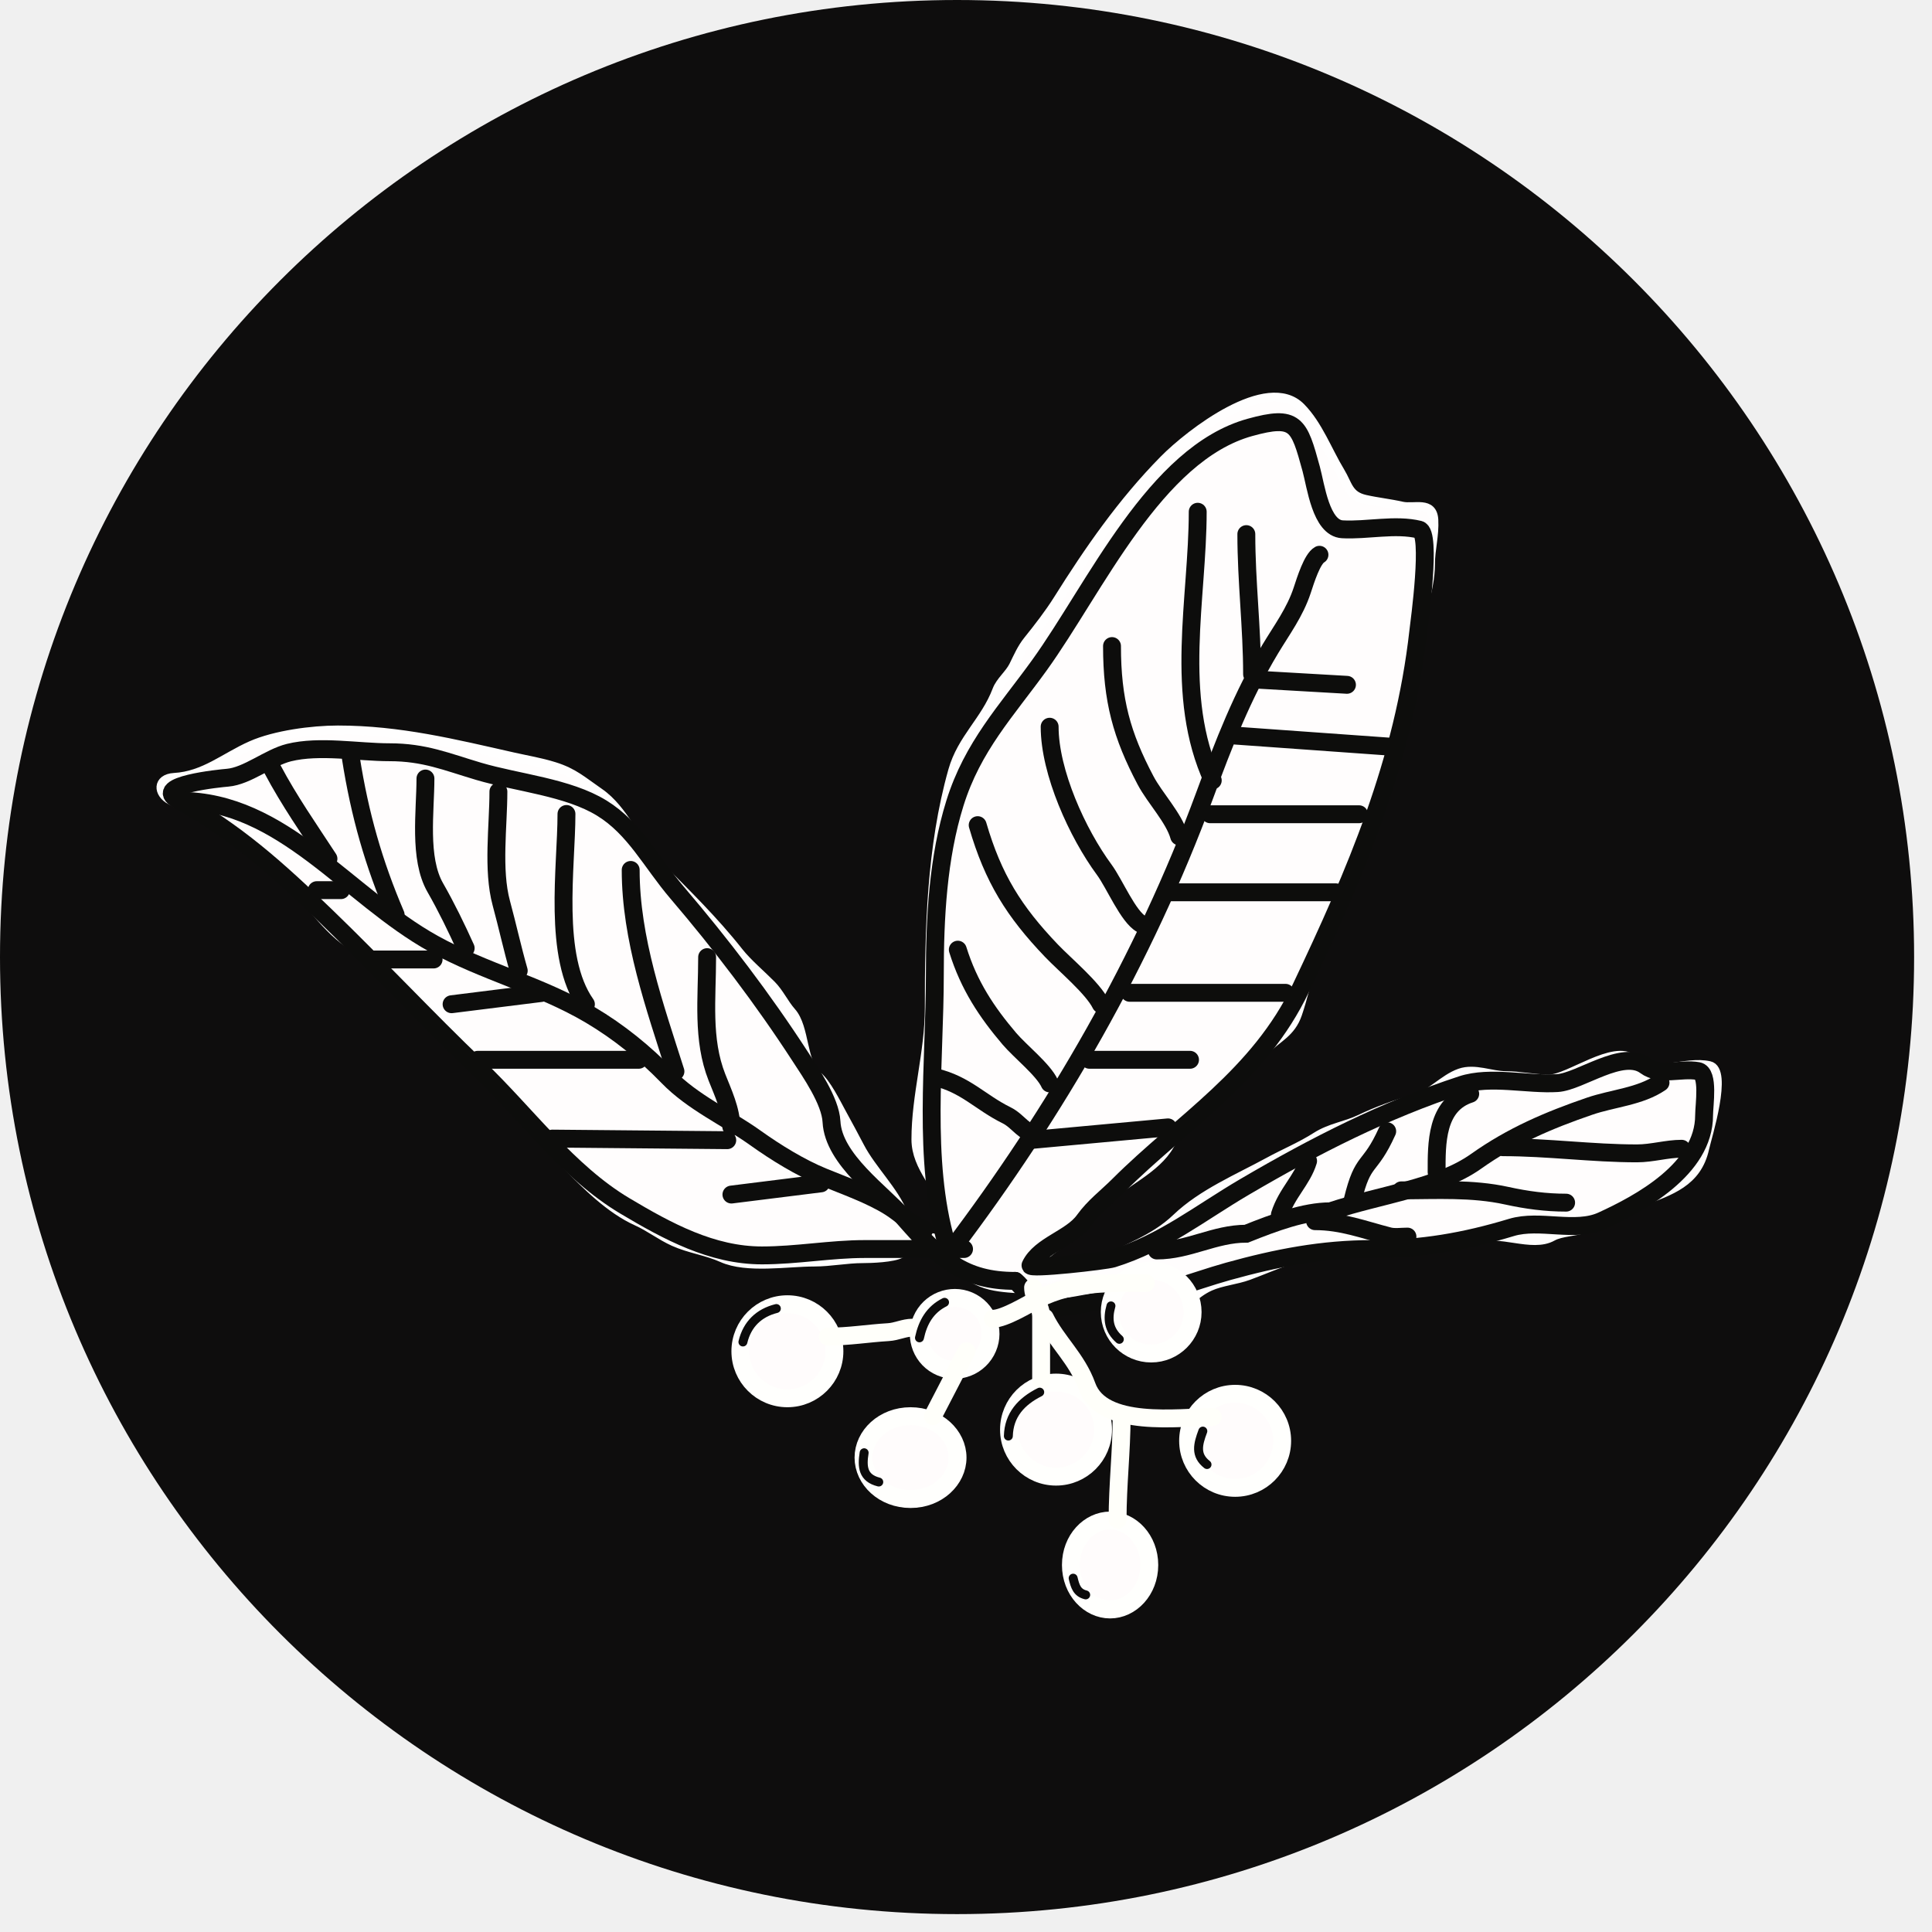
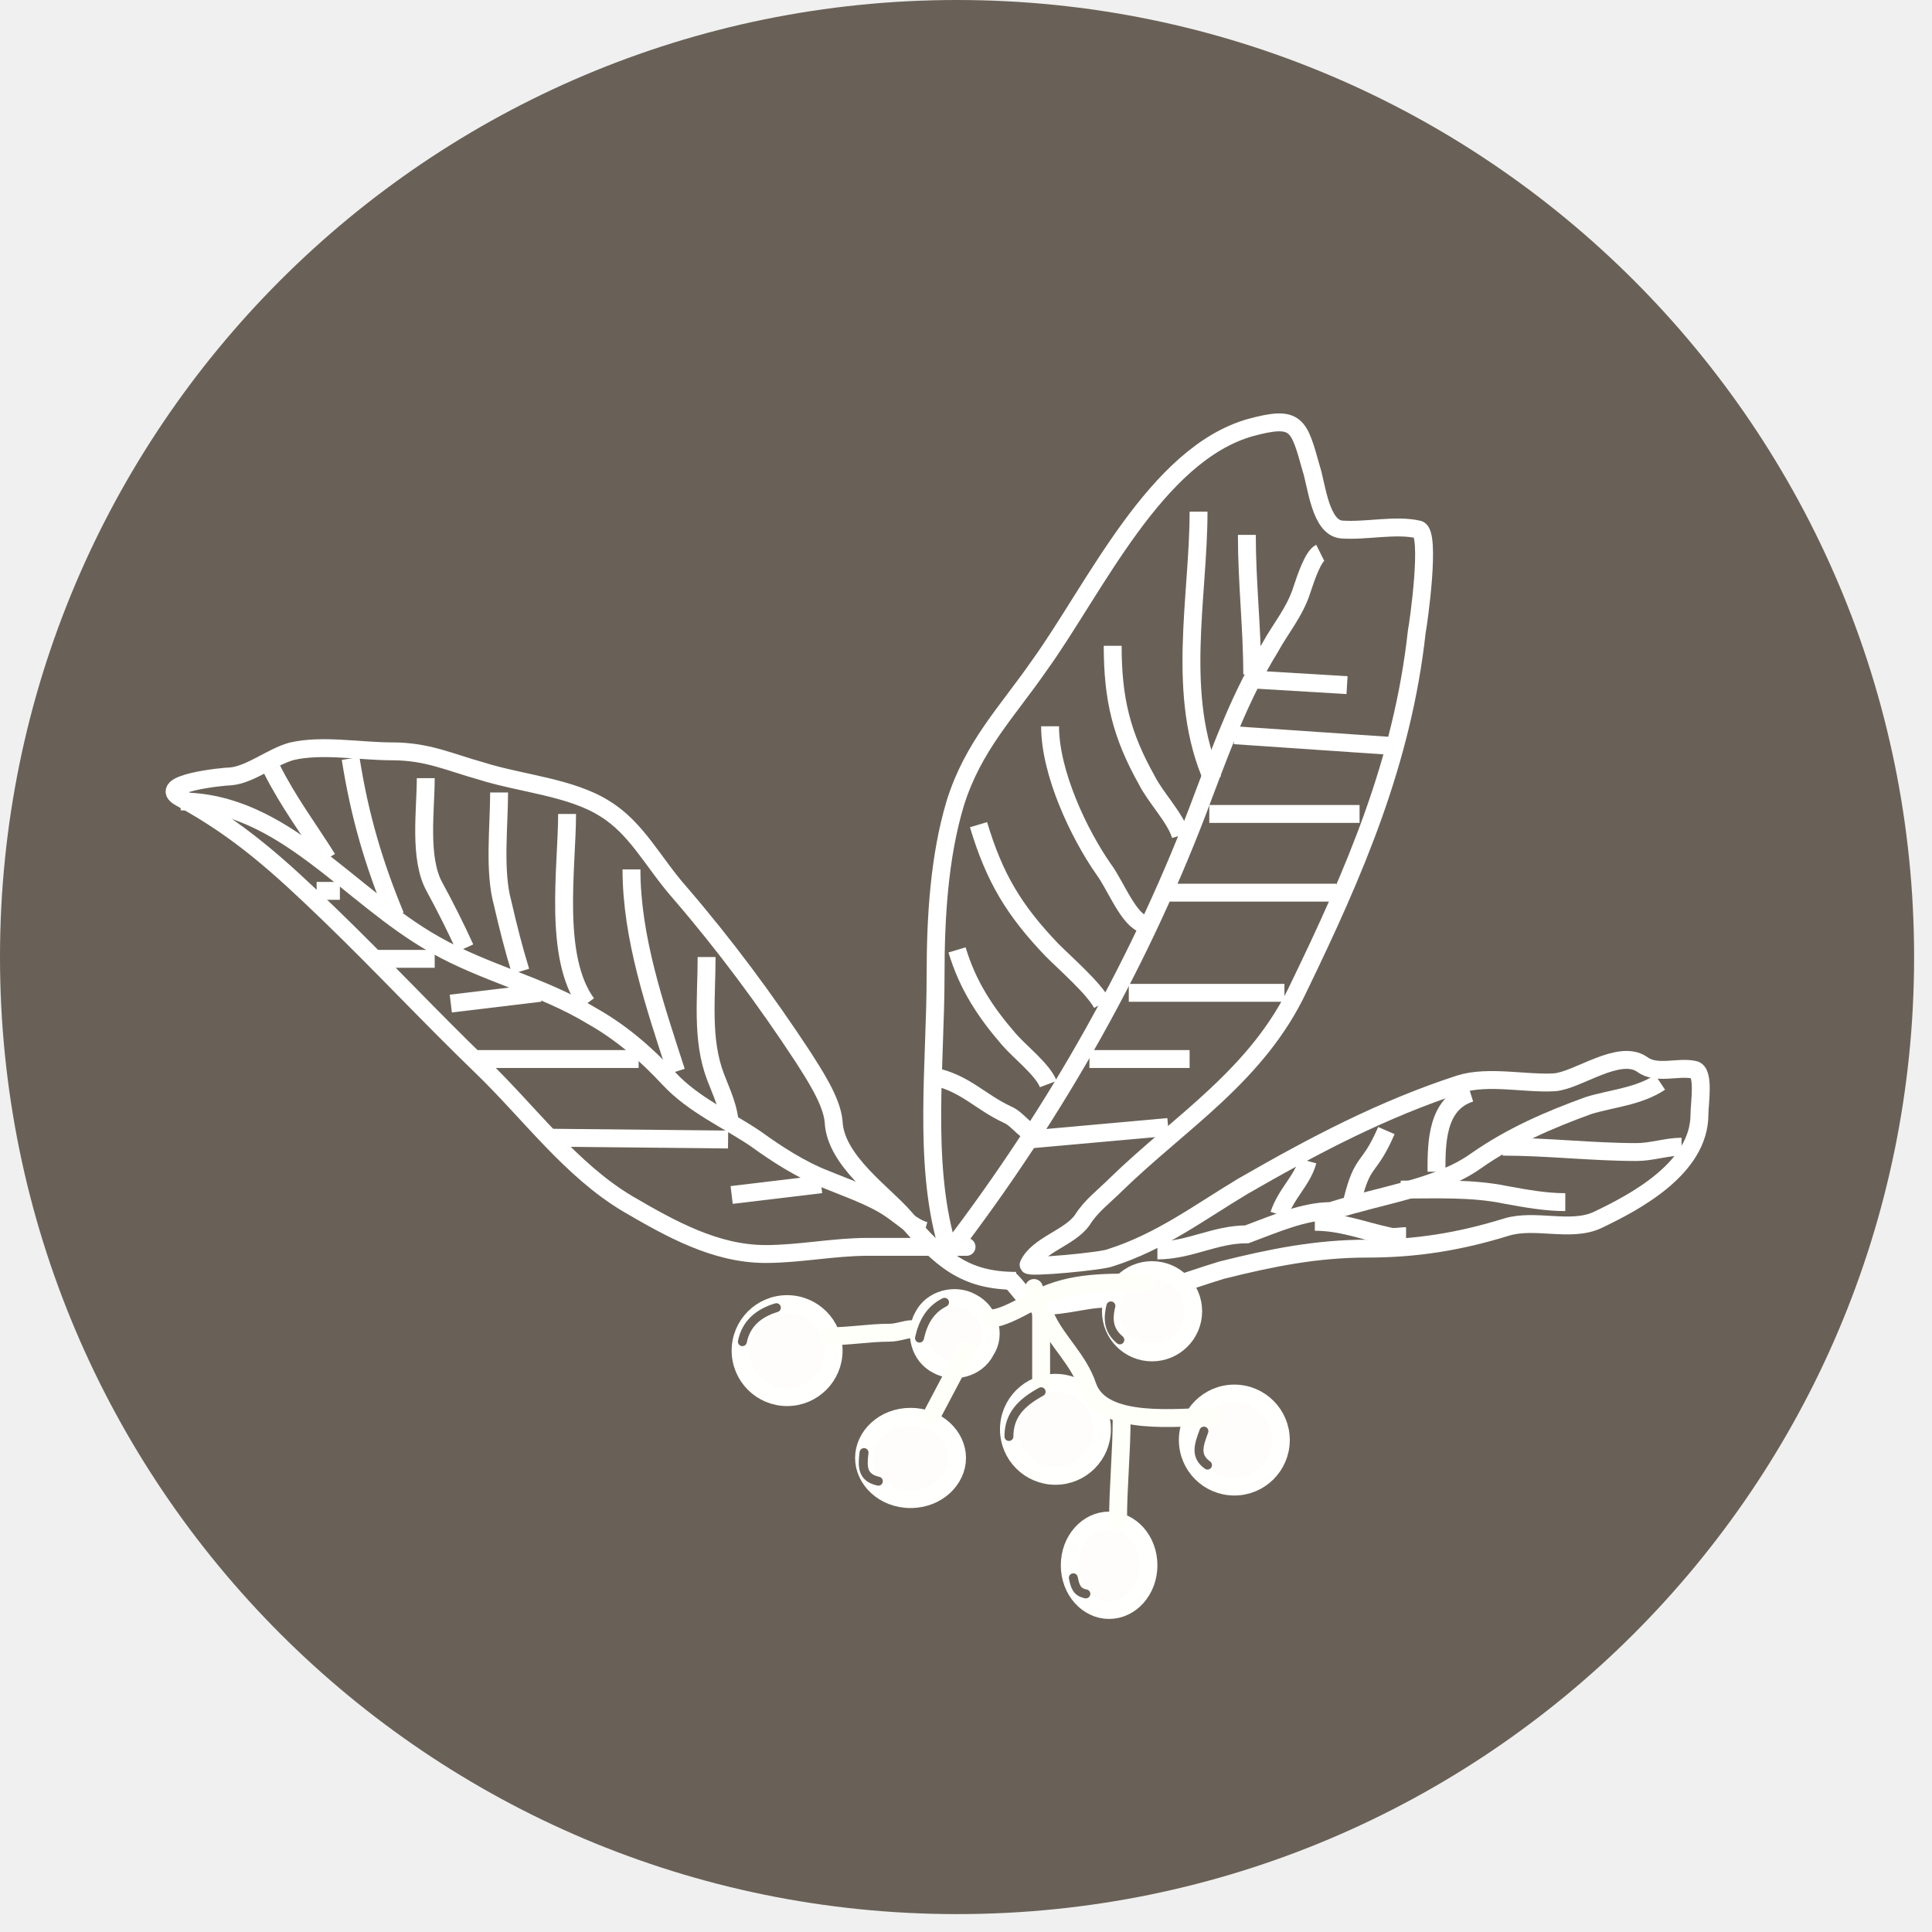
- <svg xmlns="http://www.w3.org/2000/svg" width="108" height="108" viewBox="0 0 108 108" fill="none">
-   <circle cx="53.5" cy="53.5" r="53.5" fill="#0E0D0D" />
-   <path d="M67.638 71.916C66.754 72.315 66.407 72.97 65.397 73.2C65.009 72.709 62.983 72.821 62.408 72.821C61.541 72.821 60.773 73.011 59.887 73.011C59.068 73.011 58.994 72.441 58.382 72.264C57.074 71.885 55.653 72.215 54.377 71.453C53.586 70.982 53.531 69.98 52.426 69.98C51.853 69.98 50.866 69.79 50.361 70.075C49.932 70.316 48.706 70.359 48.213 70.359C47.337 70.359 46.426 70.548 45.515 70.548C44.012 70.548 41.745 70.937 40.368 70.317C39.509 69.929 38.537 69.807 37.66 69.412C36.938 69.086 36.317 68.596 35.605 68.275C34.092 67.593 32.774 66.256 31.628 65.093L31.59 65.055C28.853 62.279 26.76 58.83 24.025 56.057C22.673 54.685 21.054 53.839 19.491 52.742C17.962 51.668 17.087 50.026 15.62 48.869C14.249 47.787 13.195 46.492 11.511 45.733C10.82 45.421 10.217 45.082 9.55 44.743C8.792 44.359 8.781 43.513 9.736 43.459C11.419 43.364 12.544 42.335 14.043 41.67C15.372 41.08 17.451 40.807 18.889 40.807C22.333 40.807 25.398 41.569 28.695 42.312C29.47 42.487 30.213 42.607 30.988 42.849C32.07 43.187 32.546 43.645 33.499 44.301C34.898 45.264 35.534 47.081 36.736 48.3C38.328 49.915 39.891 51.426 41.302 53.215C41.791 53.836 42.566 54.486 43.128 55.057C43.573 55.507 43.837 56.108 44.249 56.572C45.021 57.442 44.822 59.424 45.691 60.129C46.2 60.542 46.733 61.632 47.051 62.213C47.401 62.852 47.747 63.493 48.068 64.107C48.736 65.388 49.983 66.555 50.496 67.854C50.789 68.597 51.663 69.222 52.416 69.222C53.345 69.222 53.028 68.42 52.893 67.801C52.575 66.352 51.201 65.306 51.201 63.687C51.201 61.224 51.949 58.84 51.949 56.351C51.949 51.924 52.053 47.351 53.256 43.081C53.764 41.278 55.073 40.298 55.726 38.576C55.916 38.075 56.421 37.692 56.66 37.208C56.901 36.719 57.111 36.228 57.459 35.798C58.021 35.1 58.648 34.291 59.129 33.525C60.853 30.777 62.719 28.074 65.065 25.695C66.508 24.231 70.845 20.865 72.722 22.769C73.688 23.749 74.217 25.205 74.922 26.368C75.362 27.093 75.377 27.702 76.323 27.915C77.007 28.069 77.673 28.135 78.378 28.294C79.046 28.445 80.093 27.978 80.152 29.062C80.199 29.92 79.965 30.708 79.965 31.525C79.965 33.095 79.218 34.606 79.218 36.177C79.218 37.037 78.947 38.138 78.7 38.955C78.427 39.854 78.516 40.833 78.191 41.754C77.625 43.361 77.177 45.141 76.458 46.68C76.022 47.614 75.53 48.466 75.109 49.426C74.792 50.149 74.684 51.032 74.258 51.71C73.336 53.181 73.097 55.032 72.536 56.678C72.169 57.751 71.417 58.001 70.72 58.709L68.945 60.508C67.831 61.638 66.163 62.642 65.397 64.002C64.612 65.396 62.804 66.084 61.765 67.138C61.235 67.675 60.157 68.304 59.793 68.948C59.435 69.585 58.081 70.17 57.936 70.832C57.727 71.788 58.82 71.527 59.274 71.159C59.714 70.802 60.828 70.954 61.381 70.643C62.894 69.79 64.472 69.329 65.77 68.085C67.2 66.716 69.219 65.871 70.907 64.949C71.798 64.462 72.715 64.088 73.573 63.539C74.374 63.028 75.213 62.949 76.043 62.55C76.931 62.123 78.08 61.694 79.021 61.455C79.95 61.22 80.695 60.301 81.605 59.982C82.438 59.69 83.358 60.129 84.168 60.129C84.951 60.129 85.778 60.319 86.596 60.319C87.697 60.319 90.217 58.331 91.317 59.224C92.586 60.254 94.182 59.261 95.561 59.572C96.625 59.811 95.433 63.558 95.292 64.202C94.874 66.107 93.36 66.562 91.774 67.18C90.722 67.591 89.74 68.256 88.661 68.654C88.104 68.859 87.265 68.856 86.783 69.127C85.629 69.778 83.775 68.726 82.58 69.264C81.344 69.822 79.55 69.601 78.191 69.601C76.954 69.601 75.584 69.98 74.362 69.98C72.865 69.98 71.203 70.787 69.796 71.306C69.104 71.561 68.287 71.624 67.638 71.916Z" fill="#FFFDFD" stroke="#FFFEFE" stroke-width="0.5" stroke-linecap="round" />
-   <path d="M52.899 69.466C51.569 64.855 52.258 59.316 52.258 54.512C52.258 51.308 52.43 47.947 53.381 44.899C54.372 41.722 56.255 39.75 58.105 37.184C61.224 32.859 64.559 25.365 69.872 23.892C72.451 23.177 72.612 23.717 73.295 26.206C73.555 27.154 73.84 29.522 75.042 29.588C76.413 29.665 78 29.278 79.339 29.608C80.036 29.78 79.344 34.767 79.285 35.285C78.465 42.572 75.777 48.801 72.725 55.224C70.384 60.15 66.094 62.7 62.527 66.262C61.845 66.943 61.173 67.427 60.601 68.22C59.873 69.23 58.142 69.608 57.606 70.732C57.492 70.972 61.801 70.482 62.206 70.356C65.036 69.473 67.059 67.823 69.587 66.341C73.56 64.012 77.411 62.057 81.71 60.644C83.306 60.119 85.401 60.65 87.059 60.545C88.342 60.464 90.689 58.621 91.979 59.576C92.803 60.185 93.97 59.697 94.921 59.873C95.547 59.988 95.26 61.77 95.26 62.345C95.26 65.363 91.645 67.282 89.555 68.24C88.053 68.928 86.077 68.136 84.491 68.615C81.858 69.412 79.456 69.822 76.718 69.822C73.915 69.822 71.383 70.313 68.66 71.068C66.635 71.63 64.285 72.628 62.206 72.67C60.953 72.696 59.425 73.31 58.194 73.007C57.767 72.901 57.165 71.909 56.75 71.602" stroke="#0D0D0C" stroke-linecap="round" />
-   <path d="M56.751 71.603C53.876 71.603 52.535 70.385 50.511 68.062C49.299 66.671 46.588 64.829 46.481 62.701C46.423 61.541 45.295 59.926 44.734 59.062C42.635 55.827 40.319 52.792 37.853 49.903C36.398 48.199 35.49 46.313 33.645 45.176C31.742 44.003 28.941 43.763 26.763 43.119C24.952 42.583 23.731 42.051 21.771 42.051C20.021 42.051 17.863 41.649 16.155 42.07C15.034 42.347 13.83 43.383 12.714 43.475C12.322 43.507 8.463 43.886 9.933 44.701C13.185 46.505 15.466 48.548 18.241 51.229C21.116 54.005 23.836 56.929 26.728 59.695C29.424 62.274 31.748 65.514 34.929 67.409C37.324 68.836 39.799 70.178 42.595 70.178C44.534 70.178 46.434 69.822 48.336 69.822C50.071 69.822 55.277 69.822 53.542 69.822" stroke="#0D0D0C" stroke-linecap="round" />
-   <path d="M53.221 69.821C58.992 62.199 63.949 53.663 67.341 44.462C68.414 41.552 69.45 38.875 71.014 36.273C71.654 35.207 72.391 34.227 72.797 32.99C72.983 32.422 73.354 31.237 73.759 31.012" stroke="#0D0D0C" stroke-linecap="round" />
-   <path d="M69.671 29.857C69.671 32.523 69.992 35.079 69.992 37.691" stroke="#0D0D0C" stroke-linecap="round" />
-   <path d="M66.953 28.607C66.953 33.455 65.606 38.891 67.794 43.625" stroke="#0D0D0C" stroke-linecap="round" />
-   <path d="M62.162 36.115C62.162 39.134 62.707 41.113 64.04 43.629C64.564 44.62 65.634 45.724 65.917 46.753" stroke="#0D0D0C" stroke-linecap="round" />
-   <path d="M58.676 40.624C58.676 43.174 60.234 46.594 61.725 48.615C62.313 49.413 63.059 51.244 63.811 51.661" stroke="#0D0D0C" stroke-linecap="round" />
-   <path d="M54.653 46.126C55.518 49.097 56.682 50.954 58.775 53.143C59.548 53.951 61.081 55.221 61.536 56.138" stroke="#0D0D0C" stroke-linecap="round" />
-   <path d="M53.542 53.087C54.167 55.087 55.151 56.569 56.43 58.072C57.029 58.775 58.334 59.805 58.676 60.564" stroke="#0D0D0C" stroke-linecap="round" />
-   <path d="M52.258 60.21C53.993 60.622 54.787 61.615 56.27 62.346C56.945 62.679 57.272 63.414 58.035 63.414" stroke="#0D0D0C" stroke-linecap="round" />
-   <path d="M55.121 75.53C54.584 76.506 53.363 76.861 52.395 76.329C51.428 75.796 51.074 74.575 51.611 73.599C52.148 72.623 53.368 72.268 54.336 72.801C55.303 73.333 55.657 74.554 55.121 75.53Z" fill="#FFFCFC" stroke="#FFFFFD" />
-   <circle cx="59.033" cy="79.916" r="2.629" fill="#FFFCFC" stroke="#FFFFFD" />
-   <circle cx="64.352" cy="73.346" r="2.316" fill="#FFFCFC" stroke="#FFFFFD" />
-   <circle cx="69.045" cy="80.543" r="2.629" fill="#FFFCFC" stroke="#FFFFFD" />
-   <path d="M64.246 87.485C64.246 88.908 63.217 89.971 62.055 89.971C60.892 89.971 59.864 88.908 59.864 87.485C59.864 86.062 60.892 84.999 62.055 84.999C63.217 84.999 64.246 86.062 64.246 87.485Z" fill="#FFFCFC" stroke="#FFFFFD" />
-   <circle cx="44.016" cy="75.536" r="2.629" fill="#FFFCFC" stroke="#FFFFFD" />
-   <path d="M53.528 81.481C53.528 82.712 52.402 83.797 50.9 83.797C49.397 83.797 48.271 82.712 48.271 81.481C48.271 80.25 49.397 79.165 50.9 79.165C52.402 79.165 53.528 80.25 53.528 81.481Z" fill="#FFFCFC" stroke="#FFFFFD" />
-   <path d="M64.049 71.724C62.009 71.724 59.975 71.639 58.075 72.597C57.468 72.903 56.156 73.72 55.501 73.72" stroke="#FFFFFA" stroke-linecap="round" />
-   <path d="M67.794 79.212C65.914 79.212 61.607 79.856 60.755 77.479C60.207 75.953 59.076 75.014 58.408 73.66" stroke="#FFFFFA" stroke-linecap="round" />
-   <path d="M62.474 84.95C62.474 83.001 62.699 81.108 62.699 79.21" stroke="#FFFFFA" stroke-linecap="round" />
-   <path d="M58.2 77.214C58.2 76.012 58.2 74.81 58.2 73.609C58.2 72.991 57.75 72.554 57.75 71.973" stroke="#FFFFFA" stroke-linecap="round" />
-   <path d="M54.027 75.537L52.15 79.161" stroke="#FFFFFA" stroke-linecap="round" />
-   <path d="M46.278 74.718C47.439 74.718 48.535 74.534 49.652 74.468C50.133 74.44 50.535 74.219 51.002 74.219" stroke="#FFFFFA" stroke-linecap="round" />
-   <path d="M10.061 44.768C15.802 44.768 19.427 50.088 24.233 52.754C27.056 54.321 30.188 55.074 32.993 56.733C34.579 57.672 36.016 58.832 37.33 60.186C38.739 61.638 40.611 62.457 42.228 63.611C43.377 64.43 44.724 65.262 46.003 65.787C47.205 66.282 48.665 66.79 49.752 67.479C50.365 67.868 50.975 68.468 51.676 68.727" stroke="#0D0D0C" stroke-linecap="round" />
-   <path d="M64.666 69.903C66.454 69.903 67.884 68.965 69.672 68.965C71.236 68.339 72.916 67.713 74.365 67.713C77.18 66.775 80.402 66.418 82.514 64.919C84.516 63.498 86.574 62.621 88.861 61.837C90.152 61.393 91.684 61.3 92.824 60.518" stroke="#0D0D0C" stroke-linecap="round" />
-   <path d="M15.232 42.998C16.158 44.749 17.288 46.362 18.361 48.004" stroke="#0D0D0C" stroke-linecap="round" />
-   <path d="M19.613 42.373C20.114 45.558 20.895 48.285 22.116 51.133" stroke="#0D0D0C" stroke-linecap="round" />
-   <path d="M23.783 43.52C23.783 45.336 23.391 47.978 24.333 49.62C24.95 50.697 25.528 51.885 26.032 53.004" stroke="#0D0D0C" stroke-linecap="round" />
-   <path d="M27.861 44.251C27.861 46.181 27.517 48.615 28.023 50.485C28.366 51.751 28.644 53.027 28.998 54.263" stroke="#0D0D0C" stroke-linecap="round" />
-   <path d="M31.666 45.502C31.666 48.459 30.877 53.48 32.753 56.139" stroke="#0D0D0C" stroke-linecap="round" />
-   <path d="M35.256 48.63C35.256 52.479 36.604 56.269 37.758 59.893" stroke="#0D0D0C" stroke-linecap="round" />
-   <path d="M39.529 53.504C39.529 55.808 39.237 58.094 40.079 60.229C40.41 61.069 40.879 62.058 40.879 62.988" stroke="#0D0D0C" stroke-linecap="round" />
-   <path d="M17.709 49.76H19.059" stroke="#0D0D0C" stroke-linecap="round" />
-   <path d="M20.864 53.636H24.238" stroke="#0D0D0C" stroke-linecap="round" />
-   <path d="M25.244 56.137L30.25 55.511" stroke="#0D0D0C" stroke-linecap="round" />
-   <path d="M26.707 59.243H35.705" stroke="#0D0D0C" stroke-linecap="round" />
-   <path d="M30.876 63.648L40.654 63.737" stroke="#0D0D0C" stroke-linecap="round" />
-   <path d="M40.887 66.776L45.893 66.151" stroke="#0D0D0C" stroke-linecap="round" />
-   <path d="M70.297 37.994L75.296 38.282" stroke="#0D0D0C" stroke-linecap="round" />
-   <path d="M69.045 41.12L77.805 41.746" stroke="#0D0D0C" stroke-linecap="round" />
-   <path d="M67.648 45.517H75.971" stroke="#0D0D0C" stroke-linecap="round" />
-   <path d="M65.29 49.881C67.89 49.881 70.49 49.881 73.09 49.881C73.704 49.881 74.171 49.881 74.677 49.881" stroke="#0D0D0C" stroke-linecap="round" />
-   <path d="M63.149 55.499H71.861" stroke="#0D0D0C" stroke-linecap="round" />
-   <path d="M60.899 59.243H66.523" stroke="#0D0D0C" stroke-linecap="round" />
-   <path d="M57.525 63.736L65.291 63.021" stroke="#0D0D0C" stroke-linecap="round" />
-   <path d="M71.548 67.895C71.918 66.714 72.804 65.96 73.123 64.9" stroke="#0D0D0C" stroke-linecap="round" />
-   <path d="M75.615 67.09C76.207 64.645 76.544 65.461 77.546 63.238" stroke="#0D0D0C" stroke-linecap="round" />
-   <path d="M80.308 65.524C80.308 63.944 80.264 61.759 82.186 61.144" stroke="#0D0D0C" stroke-linecap="round" />
-   <path d="M84.016 64.13C86.523 64.13 89.006 64.474 91.507 64.474C92.353 64.474 93.176 64.216 94.004 64.216" stroke="#0D0D0C" stroke-linecap="round" />
-   <path d="M78.334 66.541C80.316 66.541 82.288 66.415 84.232 66.842C85.344 67.086 86.412 67.229 87.547 67.229" stroke="#0D0D0C" stroke-linecap="round" />
-   <path d="M73.512 68.265C75.011 68.265 76.231 68.743 77.645 69.106C77.957 69.187 78.354 69.126 78.678 69.126" stroke="#0D0D0C" stroke-linecap="round" />
-   <path d="M41.53 75.018C41.769 74.015 42.433 73.39 43.399 73.148" stroke="#0C0B0B" stroke-width="0.5" stroke-linecap="round" />
-   <path d="M51.399 74.786C51.586 73.914 51.987 73.207 52.801 72.8" stroke="#0C0B0B" stroke-width="0.5" stroke-linecap="round" />
-   <path d="M62.571 74.869C61.975 74.346 61.896 73.725 62.103 73" stroke="#0C0B0B" stroke-width="0.5" stroke-linecap="round" />
-   <path d="M67.473 81.869C66.804 81.347 66.96 80.743 67.239 80" stroke="#0C0B0B" stroke-width="0.5" stroke-linecap="round" />
-   <path d="M56.368 80.276C56.398 79.096 57.094 78.336 58.121 77.822" stroke="#0C0B0B" stroke-width="0.5" stroke-linecap="round" />
-   <path d="M48.306 81.21C48.179 82.004 48.235 82.623 49.124 82.846" stroke="#0C0B0B" stroke-width="0.5" stroke-linecap="round" />
-   <path d="M59.99 88.221C60.101 88.685 60.206 89.034 60.691 89.155" stroke="#0C0B0B" stroke-width="0.5" stroke-linecap="round" />
+ <svg xmlns="http://www.w3.org/2000/svg" version="1.1" id="Layer_1" x="0px" y="0px" viewBox="0 0 108 108" style="enable-background:new 0 0 108 108;" xml:space="preserve">
+   <style type="text/css">
+ 	.st0{fill:#696157;}
+ 	.st1{fill:#696157;stroke:#696157;stroke-width:0.5;stroke-linecap:round;}
+ 	.st2{fill:none;stroke:#FFFFFF;stroke-miterlimit:10;}
+ 	.st3{fill:#FFFCFC;stroke:#FFFFFD;}
+ 	.st4{fill:none;stroke:#FFFFFA;stroke-linecap:round;}
+ 	.st5{fill:none;stroke:#696157;stroke-width:0.5;stroke-linecap:round;}
+ </style>
+   <circle class="st0" cx="53.5" cy="53.5" r="53.5" />
+   <path class="st1" d="M67.6,71.9c-0.9,0.4-1.2,1.1-2.2,1.3c-0.4-0.5-2.4-0.4-3-0.4c-0.9,0-1.6,0.2-2.5,0.2c-0.8,0-0.9-0.6-1.5-0.7  c-1.3-0.4-2.7,0-4-0.8c-0.8-0.5-0.8-1.5-2-1.5c-0.6,0-1.6-0.2-2.1,0.1c-0.4,0.2-1.7,0.3-2.1,0.3c-0.9,0-1.8,0.2-2.7,0.2  c-1.5,0-3.8,0.4-5.1-0.2c-0.9-0.4-1.8-0.5-2.7-0.9c-0.7-0.3-1.3-0.8-2.1-1.1c-1.5-0.7-2.8-2-4-3.2l0,0c-2.7-2.8-4.8-6.2-7.6-9  c-1.4-1.4-3-2.2-4.5-3.3c-1.5-1.1-2.4-2.7-3.9-3.9c-1.4-1.1-2.4-2.4-4.1-3.1c-0.7-0.3-1.3-0.7-2-1c-0.8-0.4-0.8-1.2,0.2-1.3  c1.7-0.1,2.8-1.1,4.3-1.8c1.3-0.6,3.4-0.9,4.8-0.9c3.4,0,6.5,0.8,9.8,1.5c0.8,0.2,1.5,0.3,2.3,0.5c1.1,0.3,1.6,0.8,2.5,1.5  c1.4,1,2,2.8,3.2,4c1.6,1.6,3.2,3.1,4.6,4.9c0.5,0.6,1.3,1.3,1.8,1.8c0.4,0.5,0.7,1.1,1.1,1.5c0.8,0.9,0.6,2.9,1.4,3.6  c0.5,0.4,1,1.5,1.4,2.1c0.3,0.6,0.7,1.3,1,1.9c0.7,1.3,1.9,2.4,2.4,3.7c0.3,0.7,1.2,1.4,1.9,1.4c0.9,0,0.6-0.8,0.5-1.4  c-0.3-1.4-1.7-2.5-1.7-4.1c0-2.5,0.7-4.8,0.7-7.3c0-4.4,0.1-9,1.3-13.3c0.5-1.8,1.8-2.8,2.5-4.5c0.2-0.5,0.7-0.9,0.9-1.4  c0.2-0.5,0.5-1,0.8-1.4c0.6-0.7,1.2-1.5,1.7-2.3c1.7-2.7,3.6-5.5,5.9-7.8c1.4-1.5,5.8-4.8,7.7-2.9c1,1,1.5,2.4,2.2,3.6  c0.4,0.7,0.5,1.3,1.4,1.5c0.7,0.2,1.4,0.2,2.1,0.4c0.7,0.2,1.7-0.3,1.8,0.8c0,0.9-0.2,1.6-0.2,2.5c0,1.6-0.7,3.1-0.7,4.7  c0,0.9-0.3,2-0.5,2.8c-0.3,0.9-0.2,1.9-0.5,2.8c-0.6,1.6-1,3.4-1.7,4.9c-0.4,0.9-0.9,1.8-1.3,2.7c-0.3,0.7-0.4,1.6-0.9,2.3  c-0.9,1.5-1.2,3.3-1.7,5c-0.4,1.1-1.1,1.3-1.8,2l-1.8,1.8c-1.1,1.1-2.8,2.1-3.5,3.5c-0.8,1.4-2.6,2.1-3.6,3.1  c-0.5,0.5-1.6,1.2-2,1.8c-0.4,0.6-1.7,1.2-1.9,1.9c-0.2,1,0.9,0.7,1.3,0.3c0.4-0.4,1.6-0.2,2.1-0.5c1.5-0.9,3.1-1.3,4.4-2.6  c1.4-1.4,3.4-2.2,5.1-3.1c0.9-0.5,1.8-0.9,2.7-1.4c0.8-0.5,1.6-0.6,2.5-1c0.9-0.4,2-0.9,3-1.1c0.9-0.2,1.7-1.2,2.6-1.5  c0.8-0.3,1.8,0.1,2.6,0.1c0.8,0,1.6,0.2,2.4,0.2c1.1,0,3.6-2,4.7-1.1c1.3,1,2.9,0,4.2,0.3c1.1,0.2-0.1,4-0.3,4.6  c-0.4,1.9-1.9,2.4-3.5,3c-1.1,0.4-2,1.1-3.1,1.5c-0.6,0.2-1.4,0.2-1.9,0.5c-1.2,0.7-3-0.4-4.2,0.1c-1.2,0.6-3,0.3-4.4,0.3  c-1.2,0-2.6,0.4-3.8,0.4c-1.5,0-3.2,0.8-4.6,1.3C69.1,71.6,68.3,71.6,67.6,71.9z" />
+   <path class="st2" d="M52.9,69.5c-1.3-4.6-0.6-10.1-0.6-15c0-3.2,0.2-6.6,1.1-9.6c1-3.2,2.9-5.1,4.7-7.7c3.1-4.3,6.5-11.8,11.8-13.3  c2.6-0.7,2.7-0.2,3.4,2.3c0.3,0.9,0.5,3.3,1.7,3.4c1.4,0.1,3-0.3,4.3,0c0.7,0.2,0,5.2-0.1,5.7c-0.8,7.3-3.5,13.5-6.6,19.9  c-2.3,4.9-6.6,7.5-10.2,11c-0.7,0.7-1.4,1.2-1.9,2c-0.7,1-2.5,1.4-3,2.5c-0.1,0.2,4.2-0.2,4.6-0.4c2.8-0.9,4.9-2.5,7.4-4  c4-2.3,7.8-4.3,12.1-5.7c1.6-0.5,3.7,0,5.3-0.1c1.3-0.1,3.6-1.9,4.9-1c0.8,0.6,2,0.1,2.9,0.3c0.6,0.1,0.3,1.9,0.3,2.5  c0,3-3.6,4.9-5.7,5.9c-1.5,0.7-3.5-0.1-5.1,0.4c-2.6,0.8-5,1.2-7.8,1.2c-2.8,0-5.3,0.5-8.1,1.2c-2,0.6-4.4,1.6-6.5,1.6  c-1.3,0-2.8,0.6-4,0.3c-0.4-0.1-1-1.1-1.4-1.4" />
+   <path class="st2" d="M56.8,71.6c-2.9,0-4.2-1.2-6.2-3.5c-1.2-1.4-3.9-3.2-4-5.4c-0.1-1.2-1.2-2.8-1.7-3.6c-2.1-3.2-4.4-6.3-6.9-9.2  c-1.5-1.7-2.4-3.6-4.2-4.7c-1.9-1.2-4.7-1.4-6.9-2.1c-1.8-0.5-3-1.1-5-1.1c-1.8,0-3.9-0.4-5.6,0c-1.1,0.3-2.3,1.3-3.4,1.4  c-0.4,0-4.3,0.4-2.8,1.2c3.3,1.8,5.5,3.8,8.3,6.5c2.9,2.8,5.6,5.7,8.5,8.5c2.7,2.6,5,5.8,8.2,7.7c2.4,1.4,4.9,2.8,7.7,2.8  c1.9,0,3.8-0.4,5.7-0.4c1.7,0,6.9,0,5.2,0" />
+   <path class="st2" d="M53.2,69.8c5.8-7.6,10.7-16.2,14.1-25.4c1.1-2.9,2.1-5.6,3.7-8.2c0.6-1.1,1.4-2,1.8-3.3c0.2-0.6,0.6-1.8,1-2" />
+   <path class="st2" d="M69.7,29.9c0,2.7,0.3,5.2,0.3,7.8" />
+   <path class="st2" d="M67,28.6c0,4.8-1.3,10.3,0.8,15" />
+   <path class="st2" d="M62.2,36.1c0,3,0.5,5,1.9,7.5c0.5,1,1.6,2.1,1.9,3.1" />
+   <path class="st2" d="M58.7,40.6c0,2.6,1.6,6,3,8c0.6,0.8,1.3,2.6,2.1,3" />
+   <path class="st2" d="M54.7,46.1c0.9,3,2,4.8,4.1,7c0.8,0.8,2.3,2.1,2.8,3" />
+   <path class="st2" d="M53.5,53.1c0.6,2,1.6,3.5,2.9,5c0.6,0.7,1.9,1.7,2.2,2.5" />
+   <path class="st2" d="M52.3,60.2c1.7,0.4,2.5,1.4,4,2.1c0.7,0.3,1,1.1,1.8,1.1" />
+   <path class="st3" d="M55.1,75.5c-0.5,1-1.8,1.3-2.7,0.8c-1-0.5-1.3-1.8-0.8-2.7c0.5-1,1.8-1.3,2.7-0.8  C55.3,73.3,55.7,74.6,55.1,75.5z" />
+   <circle class="st3" cx="59" cy="79.9" r="2.6" />
+   <circle class="st3" cx="64.4" cy="73.3" r="2.3" />
+   <circle class="st3" cx="69" cy="80.5" r="2.6" />
+   <path class="st3" d="M64.2,87.5c0,1.4-1,2.5-2.2,2.5c-1.2,0-2.2-1.1-2.2-2.5c0-1.4,1-2.5,2.2-2.5C63.2,85,64.2,86.1,64.2,87.5z" />
+   <circle class="st3" cx="44" cy="75.5" r="2.6" />
+   <path class="st3" d="M53.5,81.5c0,1.2-1.1,2.3-2.6,2.3c-1.5,0-2.6-1.1-2.6-2.3c0-1.2,1.1-2.3,2.6-2.3C52.4,79.2,53.5,80.3,53.5,81.5  z" />
+   <path class="st4" d="M64,71.7c-2,0-4.1-0.1-6,0.9c-0.6,0.3-1.9,1.1-2.6,1.1" />
+   <path class="st4" d="M67.8,79.2c-1.9,0-6.2,0.6-7-1.7c-0.5-1.5-1.7-2.5-2.3-3.8" />
+   <path class="st4" d="M62.5,85c0-1.9,0.2-3.8,0.2-5.7" />
+   <path class="st4" d="M58.2,77.2c0-1.2,0-2.4,0-3.6c0-0.6-0.4-1.1-0.4-1.6" />
+   <path class="st4" d="M54,75.5l-1.9,3.6" />
+   <path class="st4" d="M46.3,74.7c1.2,0,2.3-0.2,3.4-0.2c0.5,0,0.9-0.2,1.3-0.2" />
+   <path class="st2" d="M10.1,44.8c5.7,0,9.4,5.3,14.2,8c2.8,1.6,6,2.3,8.8,4c1.6,0.9,3,2.1,4.3,3.5c1.4,1.5,3.3,2.3,4.9,3.4  c1.1,0.8,2.5,1.7,3.8,2.2c1.2,0.5,2.7,1,3.7,1.7c0.6,0.4,1.2,1,1.9,1.2" />
+   <path class="st2" d="M64.7,69.9c1.8,0,3.2-0.9,5-0.9c1.6-0.6,3.2-1.3,4.7-1.3c2.8-0.9,6-1.3,8.1-2.8c2-1.4,4.1-2.3,6.3-3.1  c1.3-0.4,2.8-0.5,4-1.3" />
+   <path class="st2" d="M15.2,43c0.9,1.8,2.1,3.4,3.1,5" />
+   <path class="st2" d="M19.6,42.4c0.5,3.2,1.3,5.9,2.5,8.8" />
+   <path class="st2" d="M23.8,43.5c0,1.8-0.4,4.5,0.5,6.1c0.6,1.1,1.2,2.3,1.7,3.4" />
+   <path class="st2" d="M27.9,44.3c0,1.9-0.3,4.4,0.2,6.2c0.3,1.3,0.6,2.5,1,3.8" />
+   <path class="st2" d="M31.7,45.5c0,3-0.8,8,1.1,10.6" />
+   <path class="st2" d="M35.3,48.6c0,3.8,1.3,7.6,2.5,11.3" />
+   <path class="st2" d="M39.5,53.5c0,2.3-0.3,4.6,0.5,6.7c0.3,0.8,0.8,1.8,0.8,2.8" />
+   <path class="st2" d="M17.7,49.8h1.3" />
+   <path class="st2" d="M20.9,53.6h3.4" />
+   <path class="st2" d="M25.2,56.1l5-0.6" />
+   <path class="st2" d="M26.7,59.2h9" />
+   <path class="st2" d="M30.9,63.6l9.8,0.1" />
+   <path class="st2" d="M40.9,66.8l5-0.6" />
+   <path class="st2" d="M70.3,38l5,0.3" />
+   <path class="st2" d="M69,41.1l8.8,0.6" />
+   <path class="st2" d="M67.6,45.5H76" />
+   <path class="st2" d="M65.3,49.9c2.6,0,5.2,0,7.8,0c0.6,0,1.1,0,1.6,0" />
+   <path class="st2" d="M63.1,55.5h8.7" />
+   <path class="st2" d="M60.9,59.2h5.6" />
+   <path class="st2" d="M57.5,63.7l7.8-0.7" />
+   <path class="st2" d="M71.5,67.9c0.4-1.2,1.3-1.9,1.6-3" />
+   <path class="st2" d="M75.6,67.1c0.6-2.4,0.9-1.6,1.9-3.9" />
+   <path class="st2" d="M80.3,65.5c0-1.6,0-3.8,1.9-4.4" />
+   <path class="st2" d="M84,64.1c2.5,0,5,0.3,7.5,0.3c0.8,0,1.7-0.3,2.5-0.3" />
+   <path class="st2" d="M78.3,66.5c2,0,4-0.1,5.9,0.3c1.1,0.2,2.2,0.4,3.3,0.4" />
+   <path class="st2" d="M73.5,68.3c1.5,0,2.7,0.5,4.1,0.8c0.3,0.1,0.7,0,1,0" />
+   <path class="st5" d="M41.5,75c0.2-1,0.9-1.6,1.9-1.9" />
+   <path class="st5" d="M51.4,74.8c0.2-0.9,0.6-1.6,1.4-2" />
+   <path class="st5" d="M62.6,74.9c-0.6-0.5-0.7-1.1-0.5-1.9" />
+   <path class="st5" d="M67.5,81.9c-0.7-0.5-0.5-1.1-0.2-1.9" />
+   <path class="st5" d="M56.4,80.3c0-1.2,0.7-1.9,1.8-2.5" />
+   <path class="st5" d="M48.3,81.2c-0.1,0.8-0.1,1.4,0.8,1.6" />
+   <path class="st5" d="M60,88.2c0.1,0.5,0.2,0.8,0.7,0.9" />
</svg>
